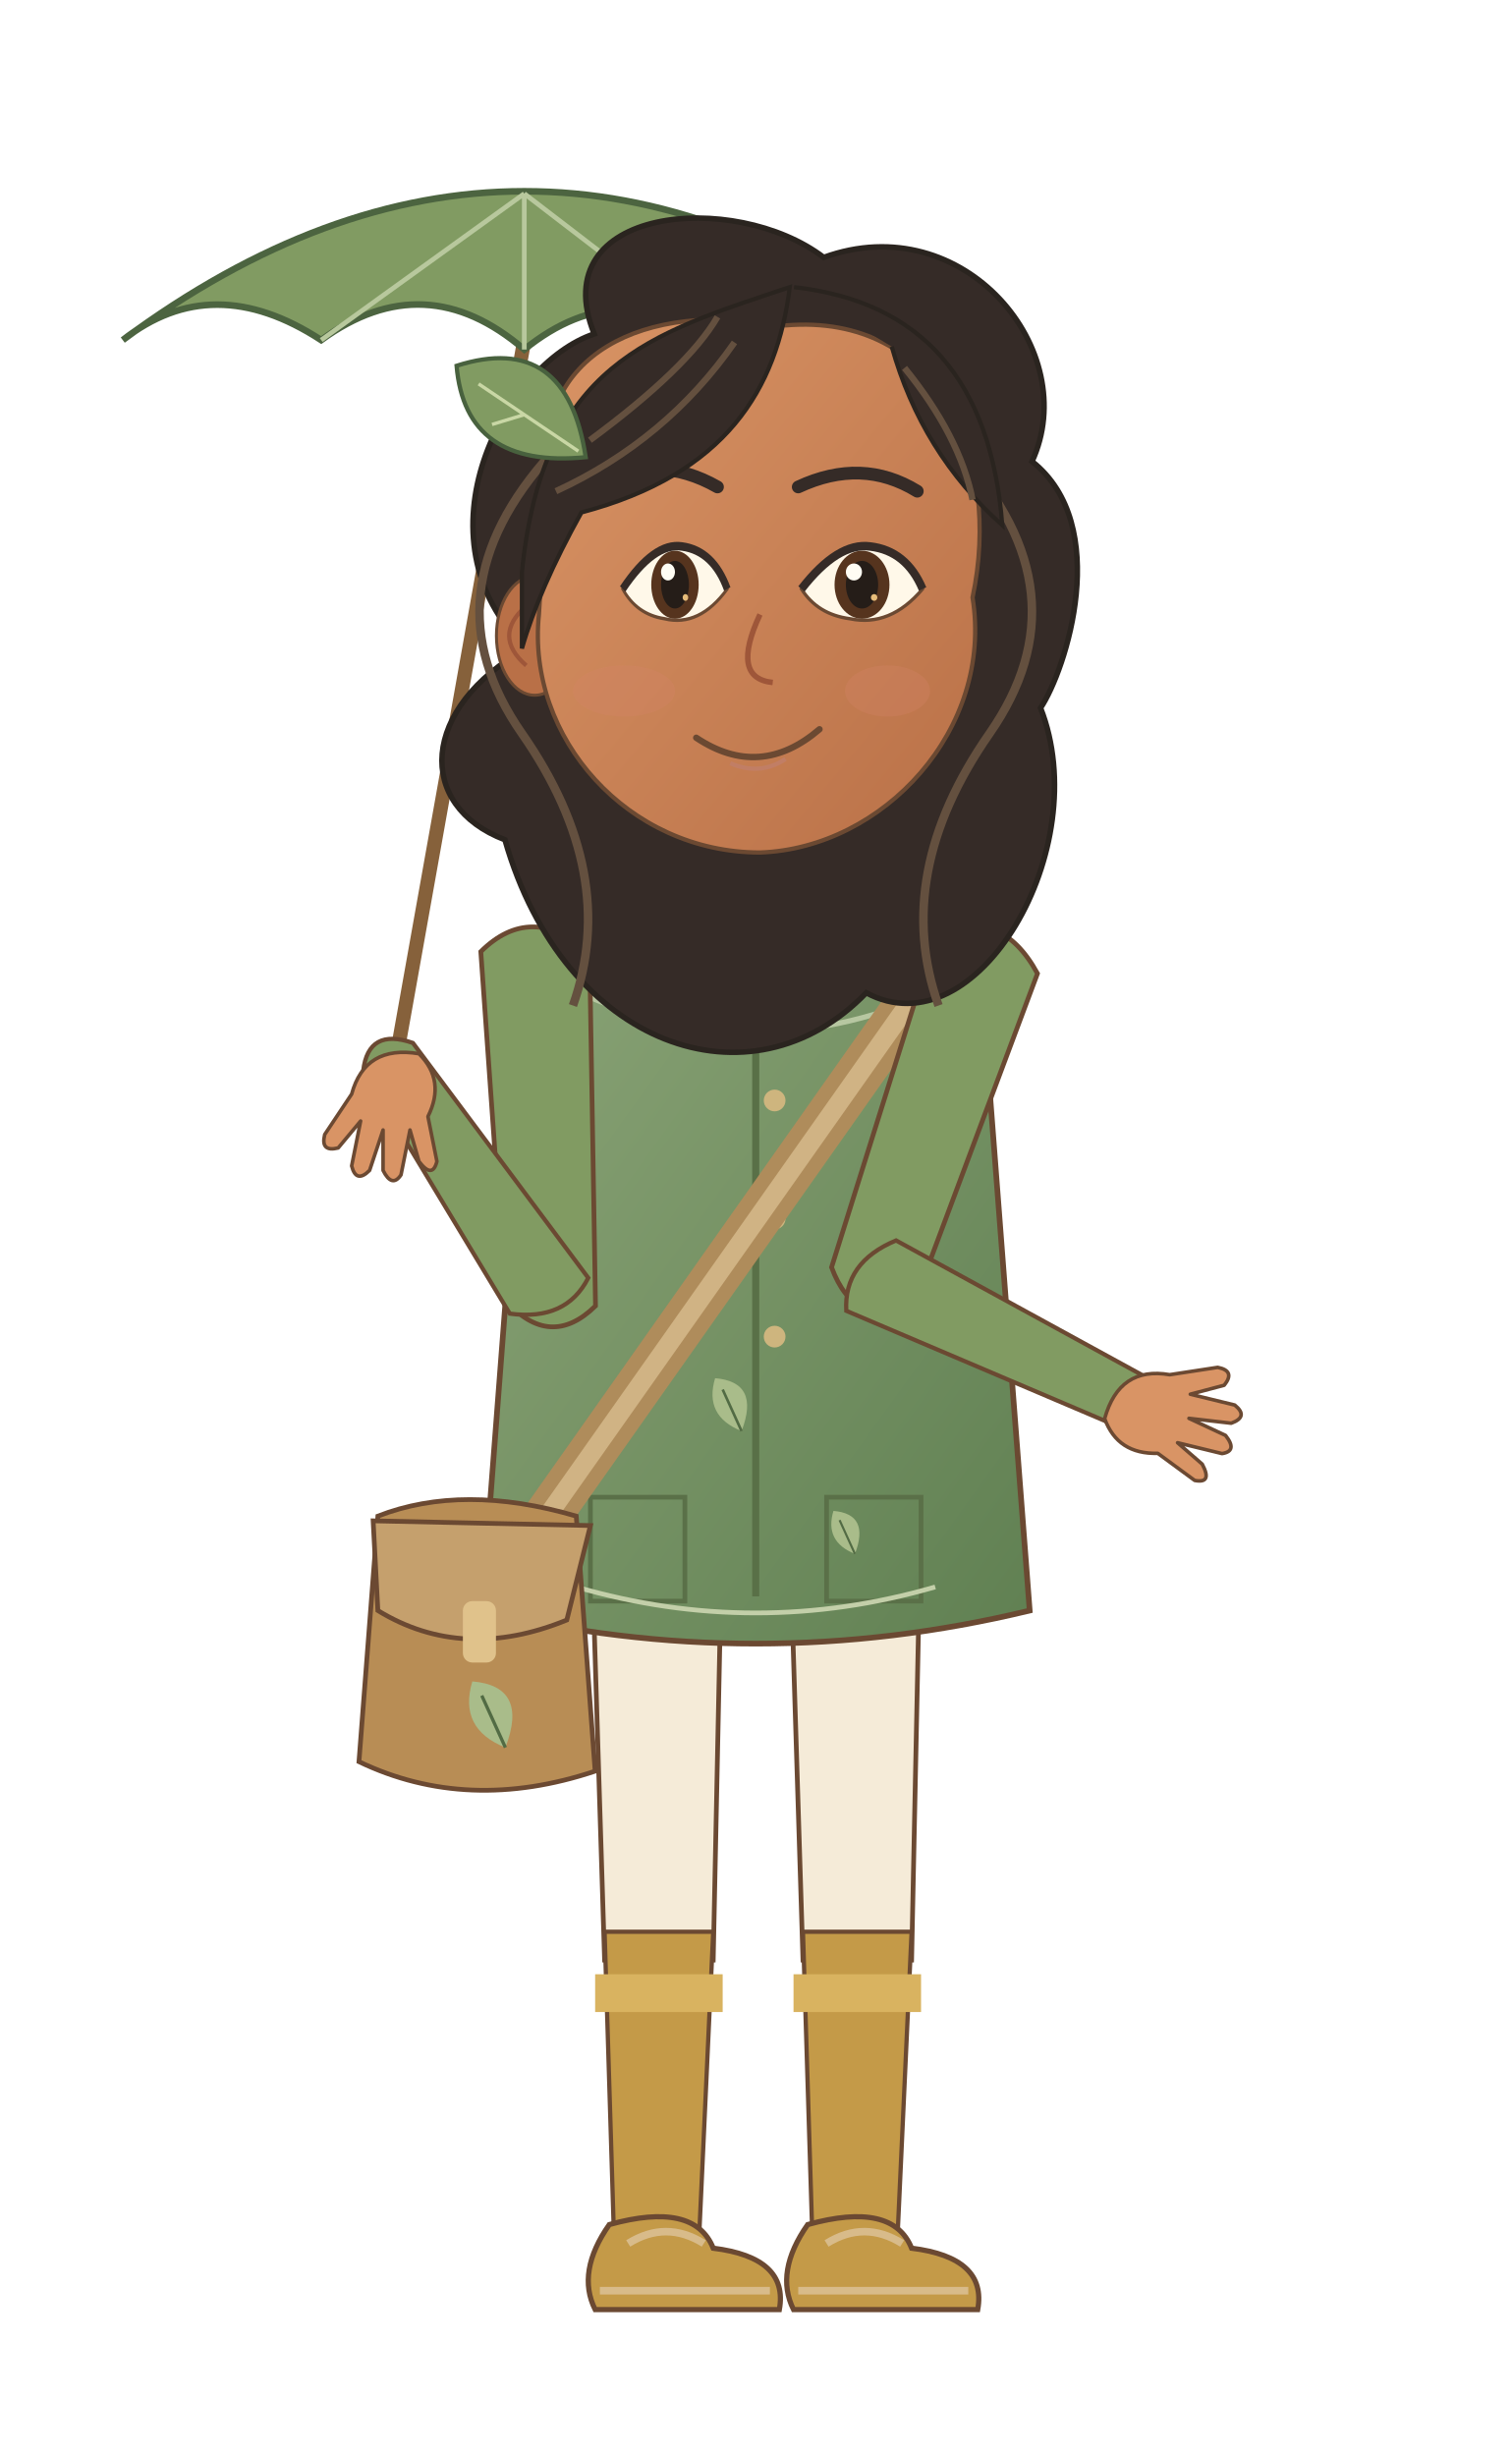
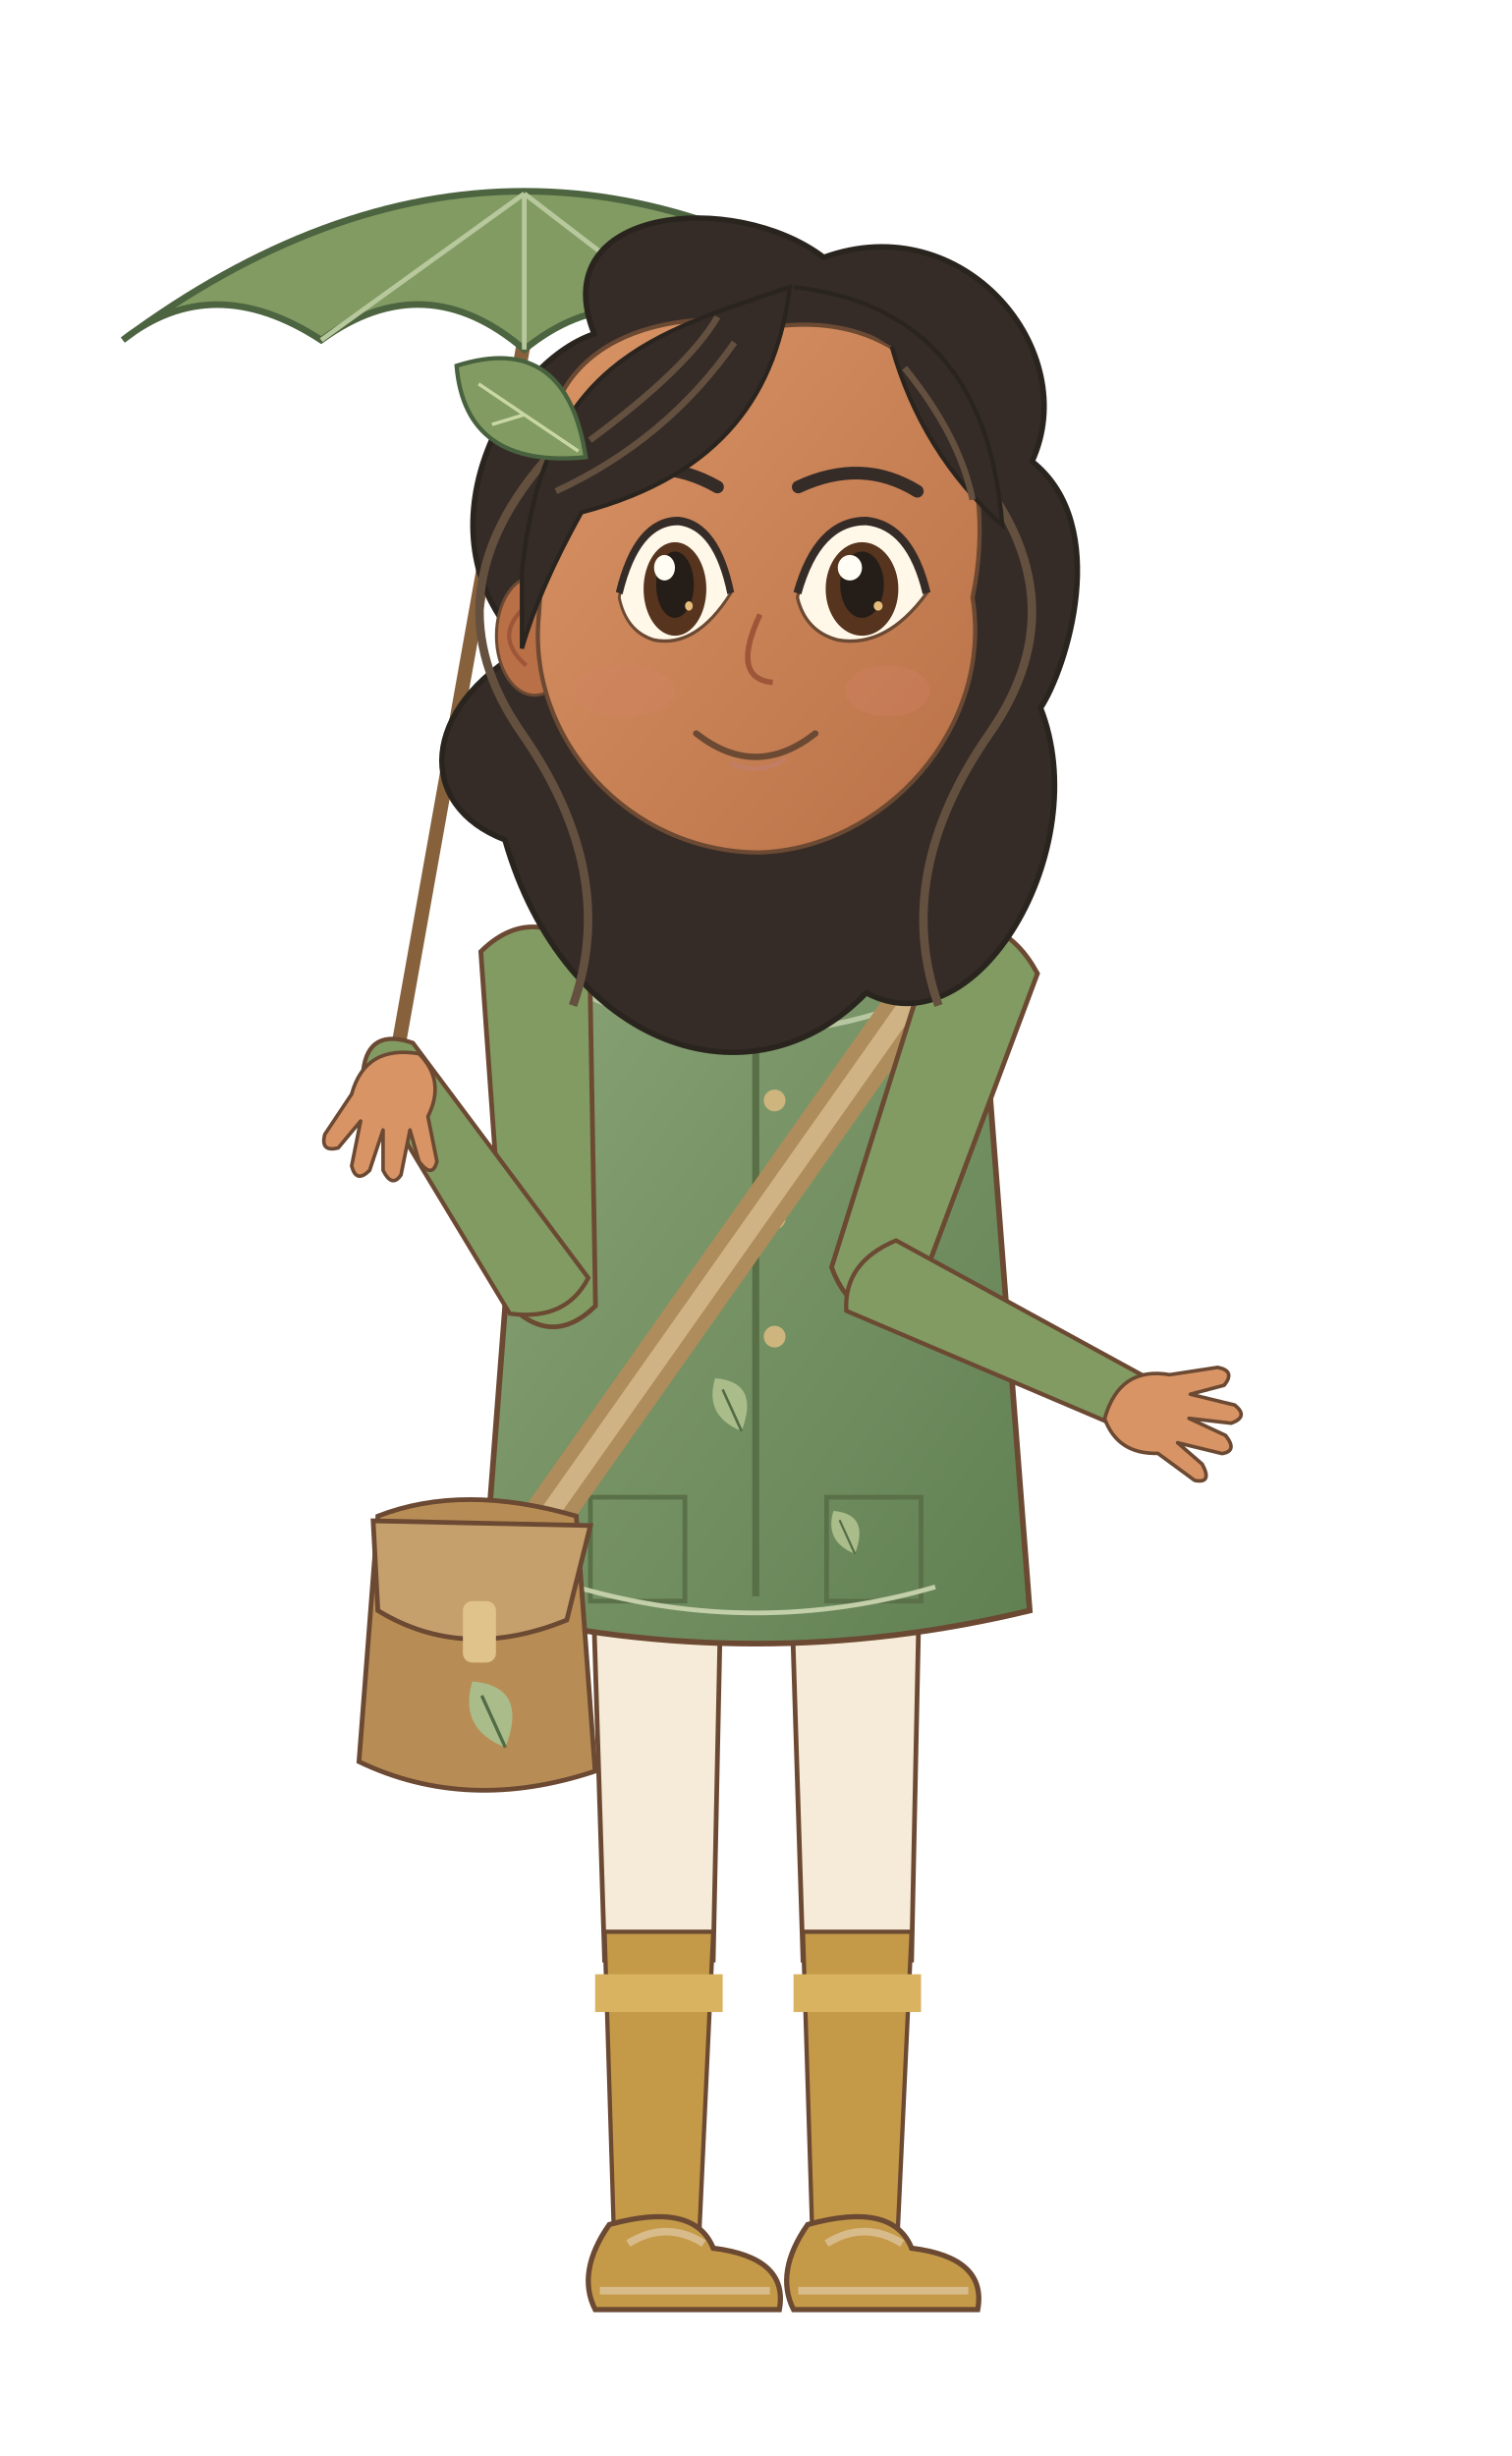
<svg xmlns="http://www.w3.org/2000/svg" width="320" height="520" viewBox="0 0 320 520" data-hrudhi-rig="hrudhi-naturalist-monsoon-talking-three-quarter-gentle" data-chapter="naturalist" data-season="monsoon" data-state="talking" role="img" aria-label="Hrudhi, Growing Naturalist, monsoon wardrobe, Talking (silent); draft character design">
  <defs>
    <linearGradient id="hrudhi-naturalist-monsoon-talking-three-quarter-gentle-skin" x1="0" y1="0" x2="1" y2="1">
      <stop stop-color="#D99465" />
      <stop offset="1" stop-color="#B97047" />
    </linearGradient>
    <linearGradient id="hrudhi-naturalist-monsoon-talking-three-quarter-gentle-cloth" x1="0" y1="0" x2="1" y2="1">
      <stop stop-color="#8CA578" />
      <stop offset="1" stop-color="#608052" />
    </linearGradient>
    <style>@keyframes hrudhi-naturalist-monsoon-talking-three-quarter-gentle-body{0%{transform:translate(0px,0px) rotate(0deg) scale(1,1)}50%{transform:translate(0px,-1.1px) rotate(0deg) scale(1,1)}100%{transform:translate(0px,0px) rotate(0deg) scale(1,1)}}[data-hrudhi-rig="hrudhi-naturalist-monsoon-talking-three-quarter-gentle"] [data-part="body"]{animation:hrudhi-naturalist-monsoon-talking-three-quarter-gentle-body 3600ms linear 1 both}@keyframes hrudhi-naturalist-monsoon-talking-three-quarter-gentle-head{0%{transform:translate(0px,0px) rotate(0deg) scale(1,1)}50%{transform:translate(0px,0px) rotate(-1.2deg) scale(1,1)}100%{transform:translate(0px,0px) rotate(0deg) scale(1,1)}}[data-hrudhi-rig="hrudhi-naturalist-monsoon-talking-three-quarter-gentle"] [data-part="head"]{animation:hrudhi-naturalist-monsoon-talking-three-quarter-gentle-head 3600ms linear 1 both}@keyframes hrudhi-naturalist-monsoon-talking-three-quarter-gentle-lowerRight{0%{transform:translate(0px,0px) rotate(-83.157deg) scale(1,1)}30%{transform:translate(0px,0px) rotate(-90.157deg) scale(1,1)}65%{transform:translate(0px,0px) rotate(-79.157deg) scale(1,1)}100%{transform:translate(0px,0px) rotate(-83.157deg) scale(1,1)}}[data-hrudhi-rig="hrudhi-naturalist-monsoon-talking-three-quarter-gentle"] [data-part="lowerRight"]{animation:hrudhi-naturalist-monsoon-talking-three-quarter-gentle-lowerRight 3600ms linear 1 both}@keyframes hrudhi-naturalist-monsoon-talking-three-quarter-gentle-handRight{0%{transform:translate(0px,0px) rotate(-0.818deg) scale(1,1)}45%{transform:translate(0px,0px) rotate(-5.818deg) scale(1,1)}100%{transform:translate(0px,0px) rotate(-0.818deg) scale(1,1)}}[data-hrudhi-rig="hrudhi-naturalist-monsoon-talking-three-quarter-gentle"] [data-part="handRight"]{animation:hrudhi-naturalist-monsoon-talking-three-quarter-gentle-handRight 3600ms linear 1 both}@keyframes hrudhi-naturalist-monsoon-talking-three-quarter-gentle-blink{0%{opacity:0}32%{opacity:0}33.5%{opacity:1}36%{opacity:0}76%{opacity:0}77.5%{opacity:1}80%{opacity:0}100%{opacity:0}}[data-hrudhi-rig="hrudhi-naturalist-monsoon-talking-three-quarter-gentle"] [data-part="blink"]{animation:hrudhi-naturalist-monsoon-talking-three-quarter-gentle-blink 3600ms linear 1 both}@keyframes hrudhi-naturalist-monsoon-talking-three-quarter-gentle-mouth-rest{0%{opacity:1}12%{opacity:0}22%{opacity:0}31%{opacity:0}40%{opacity:0}50%{opacity:0}58%{opacity:0}68%{opacity:0}78%{opacity:0}89%{opacity:0}100%{opacity:1}}[data-hrudhi-rig="hrudhi-naturalist-monsoon-talking-three-quarter-gentle"] [data-viseme="rest"]{animation:hrudhi-naturalist-monsoon-talking-three-quarter-gentle-mouth-rest 3600ms steps(1,end) 1 both}@keyframes hrudhi-naturalist-monsoon-talking-three-quarter-gentle-mouth-A{0%{opacity:0}12%{opacity:1}22%{opacity:0}31%{opacity:0}40%{opacity:0}50%{opacity:0}58%{opacity:0}68%{opacity:0}78%{opacity:0}89%{opacity:1}100%{opacity:0}}[data-hrudhi-rig="hrudhi-naturalist-monsoon-talking-three-quarter-gentle"] [data-viseme="A"]{animation:hrudhi-naturalist-monsoon-talking-three-quarter-gentle-mouth-A 3600ms steps(1,end) 1 both}@keyframes hrudhi-naturalist-monsoon-talking-three-quarter-gentle-mouth-E{0%{opacity:0}12%{opacity:0}22%{opacity:1}31%{opacity:0}40%{opacity:0}50%{opacity:0}58%{opacity:0}68%{opacity:0}78%{opacity:1}89%{opacity:0}100%{opacity:0}}[data-hrudhi-rig="hrudhi-naturalist-monsoon-talking-three-quarter-gentle"] [data-viseme="E"]{animation:hrudhi-naturalist-monsoon-talking-three-quarter-gentle-mouth-E 3600ms steps(1,end) 1 both}@keyframes hrudhi-naturalist-monsoon-talking-three-quarter-gentle-mouth-M{0%{opacity:0}12%{opacity:0}22%{opacity:0}31%{opacity:1}40%{opacity:0}50%{opacity:0}58%{opacity:0}68%{opacity:0}78%{opacity:0}89%{opacity:0}100%{opacity:0}}[data-hrudhi-rig="hrudhi-naturalist-monsoon-talking-three-quarter-gentle"] [data-viseme="M"]{animation:hrudhi-naturalist-monsoon-talking-three-quarter-gentle-mouth-M 3600ms steps(1,end) 1 both}@keyframes hrudhi-naturalist-monsoon-talking-three-quarter-gentle-mouth-O{0%{opacity:0}12%{opacity:0}22%{opacity:0}31%{opacity:0}40%{opacity:1}50%{opacity:0}58%{opacity:0}68%{opacity:0}78%{opacity:0}89%{opacity:0}100%{opacity:0}}[data-hrudhi-rig="hrudhi-naturalist-monsoon-talking-three-quarter-gentle"] [data-viseme="O"]{animation:hrudhi-naturalist-monsoon-talking-three-quarter-gentle-mouth-O 3600ms steps(1,end) 1 both}@keyframes hrudhi-naturalist-monsoon-talking-three-quarter-gentle-mouth-F{0%{opacity:0}12%{opacity:0}22%{opacity:0}31%{opacity:0}40%{opacity:0}50%{opacity:1}58%{opacity:0}68%{opacity:0}78%{opacity:0}89%{opacity:0}100%{opacity:0}}[data-hrudhi-rig="hrudhi-naturalist-monsoon-talking-three-quarter-gentle"] [data-viseme="F"]{animation:hrudhi-naturalist-monsoon-talking-three-quarter-gentle-mouth-F 3600ms steps(1,end) 1 both}@keyframes hrudhi-naturalist-monsoon-talking-three-quarter-gentle-mouth-U{0%{opacity:0}12%{opacity:0}22%{opacity:0}31%{opacity:0}40%{opacity:0}50%{opacity:0}58%{opacity:1}68%{opacity:0}78%{opacity:0}89%{opacity:0}100%{opacity:0}}[data-hrudhi-rig="hrudhi-naturalist-monsoon-talking-three-quarter-gentle"] [data-viseme="U"]{animation:hrudhi-naturalist-monsoon-talking-three-quarter-gentle-mouth-U 3600ms steps(1,end) 1 both}@keyframes hrudhi-naturalist-monsoon-talking-three-quarter-gentle-mouth-L{0%{opacity:0}12%{opacity:0}22%{opacity:0}31%{opacity:0}40%{opacity:0}50%{opacity:0}58%{opacity:0}68%{opacity:1}78%{opacity:0}89%{opacity:0}100%{opacity:0}}[data-hrudhi-rig="hrudhi-naturalist-monsoon-talking-three-quarter-gentle"] [data-viseme="L"]{animation:hrudhi-naturalist-monsoon-talking-three-quarter-gentle-mouth-L 3600ms steps(1,end) 1 both}@media(prefers-reduced-motion:reduce){[data-hrudhi-rig="hrudhi-naturalist-monsoon-talking-three-quarter-gentle"] [data-part="body"]{animation:none!important;opacity:1}[data-hrudhi-rig="hrudhi-naturalist-monsoon-talking-three-quarter-gentle"] [data-part="head"]{animation:none!important;opacity:1}[data-hrudhi-rig="hrudhi-naturalist-monsoon-talking-three-quarter-gentle"] [data-part="upperLeft"]{animation:none!important;transform:translate(0px,0px) rotate(-2.494deg) scale(1,1)}[data-hrudhi-rig="hrudhi-naturalist-monsoon-talking-three-quarter-gentle"] [data-part="lowerLeft"]{animation:none!important;transform:translate(0px,0px) rotate(148.533deg) scale(1,1)}[data-hrudhi-rig="hrudhi-naturalist-monsoon-talking-three-quarter-gentle"] [data-part="handLeft"]{animation:none!important;transform:translate(0px,0px) rotate(-146.039deg) scale(1,1)}[data-hrudhi-rig="hrudhi-naturalist-monsoon-talking-three-quarter-gentle"] [data-part="upperRight"]{animation:none!important;transform:translate(0px,0px) rotate(18.975deg) scale(1,1)}[data-hrudhi-rig="hrudhi-naturalist-monsoon-talking-three-quarter-gentle"] [data-part="lowerRight"]{animation:none!important;opacity:1}[data-hrudhi-rig="hrudhi-naturalist-monsoon-talking-three-quarter-gentle"] [data-part="handRight"]{animation:none!important;opacity:1}[data-hrudhi-rig="hrudhi-naturalist-monsoon-talking-three-quarter-gentle"] [data-part="thighLeft"]{animation:none!important;transform:translate(0px,0px) rotate(0deg) scale(1,1)}[data-hrudhi-rig="hrudhi-naturalist-monsoon-talking-three-quarter-gentle"] [data-part="shinLeft"]{animation:none!important;transform:translate(0px,0px) rotate(0deg) scale(1,1)}[data-hrudhi-rig="hrudhi-naturalist-monsoon-talking-three-quarter-gentle"] [data-part="footLeft"]{animation:none!important;transform:translate(0px,0px) rotate(0deg) scale(1,1)}[data-hrudhi-rig="hrudhi-naturalist-monsoon-talking-three-quarter-gentle"] [data-part="thighRight"]{animation:none!important;transform:translate(0px,0px) rotate(0deg) scale(1,1)}[data-hrudhi-rig="hrudhi-naturalist-monsoon-talking-three-quarter-gentle"] [data-part="shinRight"]{animation:none!important;transform:translate(0px,0px) rotate(0deg) scale(1,1)}[data-hrudhi-rig="hrudhi-naturalist-monsoon-talking-three-quarter-gentle"] [data-part="footRight"]{animation:none!important;transform:translate(0px,0px) rotate(0deg) scale(1,1)}[data-hrudhi-rig="hrudhi-naturalist-monsoon-talking-three-quarter-gentle"] [data-part="can"]{animation:none!important;transform:translate(0px,0px) rotate(0deg) scale(1,1)}[data-hrudhi-rig="hrudhi-naturalist-monsoon-talking-three-quarter-gentle"] [data-part="water"]{animation:none!important;opacity:0}[data-hrudhi-rig="hrudhi-naturalist-monsoon-talking-three-quarter-gentle"] [data-part="page"]{animation:none!important;transform:translate(0px,0px) rotate(0deg) scale(1,1)}[data-hrudhi-rig="hrudhi-naturalist-monsoon-talking-three-quarter-gentle"] [data-part="blink"]{animation:none!important;opacity:0}[data-hrudhi-rig="hrudhi-naturalist-monsoon-talking-three-quarter-gentle"] [data-viseme]{animation:none!important;opacity:0}[data-hrudhi-rig="hrudhi-naturalist-monsoon-talking-three-quarter-gentle"] [data-viseme="rest"]{opacity:1}}</style>
  </defs>
  <g transform="translate(0 0) translate(160 327) rotate(0) scale(1 1) translate(-160 -327)" data-part="body" data-origin="160 327" style="transform-origin:160px 327px;transform:translate(0px,0px) rotate(0deg) scale(1,1);">
    <g transform="translate(0 0) translate(139 327) rotate(0) scale(1 1) translate(-139 -327)" data-part="thighLeft" data-origin="139 327" style="transform-origin:139px 327px;transform:translate(0px,0px) rotate(0deg) scale(1,1);">
      <path d="M125 319H153L151 415H128Z" fill="#F5EBD8" stroke="#6B4932" stroke-width="1" />
      <g transform="translate(0 0) translate(139 412) rotate(0) scale(1 1) translate(-139 -412)" data-part="shinLeft" data-origin="139 412" style="transform-origin:139px 412px;transform:translate(0px,0px) rotate(0deg) scale(1,1);">
        <path d="M128 409H151L148 474H130Z" fill="#C49A48" stroke="#6B4932" stroke-width=".9" />
        <path d="M126 418H153V426H126Z" fill="#D9B360" />
        <g transform="translate(0 0) translate(139 473) rotate(0) scale(1 1) translate(-139 -473)" data-part="footLeft" data-origin="139 473" style="transform-origin:139px 473px;transform:translate(0px,0px) rotate(0deg) scale(1,1);">
          <path d="M129 471Q147 466 151 476Q167 478 165 489H126Q122 481 129 471Z" fill="#C49A48" stroke="#6B4932" stroke-width="1.1" />
          <path d="M127 485H163 M133 475Q141 470 149 475" fill="none" stroke="#D8BB8A" stroke-width="1.6" />
        </g>
      </g>
    </g>
    <g transform="translate(0 0) translate(181 327) rotate(0) scale(1 1) translate(-181 -327)" data-part="thighRight" data-origin="181 327" style="transform-origin:181px 327px;transform:translate(0px,0px) rotate(0deg) scale(1,1);">
      <path d="M167 319H195L193 415H170Z" fill="#F5EBD8" stroke="#6B4932" stroke-width="1" />
      <g transform="translate(0 0) translate(181 412) rotate(0) scale(1 1) translate(-181 -412)" data-part="shinRight" data-origin="181 412" style="transform-origin:181px 412px;transform:translate(0px,0px) rotate(0deg) scale(1,1);">
        <path d="M170 409H193L190 474H172Z" fill="#C49A48" stroke="#6B4932" stroke-width=".9" />
        <path d="M168 418H195V426H168Z" fill="#D9B360" />
        <g transform="translate(0 0) translate(181 473) rotate(0) scale(1 1) translate(-181 -473)" data-part="footRight" data-origin="181 473" style="transform-origin:181px 473px;transform:translate(0px,0px) rotate(0deg) scale(1,1);">
          <path d="M171 471Q189 466 193 476Q209 478 207 489H168Q164 481 171 471Z" fill="#C49A48" stroke="#6B4932" stroke-width="1.1" />
          <path d="M169 485H205 M175 475Q183 470 191 475" fill="none" stroke="#D8BB8A" stroke-width="1.6" />
        </g>
      </g>
    </g>
    <g transform="translate(83 225)">
      <path d="M0 4L28-153" stroke="#86613B" stroke-width="3" />
      <path d="M-57-153Q28-216 113-153Q93-167 71-151Q49-168 28-151Q7-169-15-153Q-38-168-57-153Z" fill="#819B62" stroke="#4C6440" stroke-width="1.4" />
      <path d="M28-184L-15-153 M28-184V-151 M28-184L71-151" stroke="#B8C89D" fill="none" />
      <g transform="translate(67 -162) scale(0.8)">
        <path d="M0 0Q-10-4-7-14Q5-13 0 0Z" fill="#A9BC8A" />
        <path d="M0 0L-5-11" stroke="#526B44" stroke-width=".7" />
      </g>
    </g>
    <path d="M146 163.58H174V215Q160 223 146 215Z" fill="#D99465" stroke="#6B4932" stroke-width=".8" />
    <path d="M113 198Q160 176 207 198L218 341Q160 355 102 341Z" fill="url(#hrudhi-naturalist-monsoon-talking-three-quarter-gentle-cloth)" stroke="#6B4932" stroke-width="1.2" />
    <path d="M120 209Q160 228 200 209" fill="none" stroke="#B7C7A1" stroke-width="1.1" />
    <path d="M160 207V338" stroke="#597047" stroke-width="1.5" />
    <circle cx="164" cy="233" r="2.3" fill="#CEB57E" />
    <circle cx="164" cy="258" r="2.3" fill="#CEB57E" />
    <circle cx="164" cy="283" r="2.3" fill="#CEB57E" />
    <path d="M125 317h20v22h-20Z M175 317h20v22h-20Z" fill="none" stroke="#5A7048" />
    <path d="M122 336Q160 347 198 336" stroke="#C3CFA9" stroke-width="1" fill="none" />
    <g transform="translate(157 303) scale(0.8)">
      <path d="M0 0Q-10-4-7-14Q5-13 0 0Z" fill="#A9BC8A" />
      <path d="M0 0L-5-11" stroke="#526B44" stroke-width=".7" />
    </g>
    <g transform="translate(181 329) scale(0.65)">
      <path d="M0 0Q-10-4-7-14Q5-13 0 0Z" fill="#A9BC8A" />
      <path d="M0 0L-5-11" stroke="#526B44" stroke-width=".7" />
    </g>
    <path d="M197 206L106 335" stroke="#AF8C5B" stroke-width="10" />
    <path d="M197 206L106 335" stroke="#D0B384" stroke-width="4" />
    <g transform="translate(97 321)">
      <path d="M-17 0Q1-7 25 0L29 54Q2 63-21 52Z" fill="#B88D55" stroke="#6B4932" />
      <path d="M-18 1L28 2L23 22Q1 31-17 20Z" fill="#C5A06D" stroke="#6B4932" />
      <rect x="1" y="18" width="7" height="13" rx="2" fill="#E0C28B" />
      <g transform="translate(10 49) scale(1)">
        <path d="M0 0Q-10-4-7-14Q5-13 0 0Z" fill="#A9BC8A" />
        <path d="M0 0L-5-11" stroke="#526B44" stroke-width=".7" />
      </g>
    </g>
    <g transform="translate(0 0) translate(113 206) rotate(-2.494) scale(1 1) translate(-113 -206)" data-part="upperLeft" data-origin="113 206" style="transform-origin:113px 206px;transform:translate(0px,0px) rotate(-2.494deg) scale(1,1);">
      <path d="M102 201Q113 191 125 202L123 277Q113 286 104 275Z" fill="#819B62" stroke="#6B4932" stroke-width="1" />
      <g transform="translate(0 0) translate(113 274) rotate(148.533) scale(1 1) translate(-113 -274)" data-part="lowerLeft" data-origin="113 274" style="transform-origin:113px 274px;transform:translate(0px,0px) rotate(148.533deg) scale(1,1);">
        <path d="M104 272Q113 267 122 275L119 335Q113 342 107 334Z" fill="#819B62" stroke="#6B4932" stroke-width=".9" />
        <g transform="translate(0 0) translate(113 333) rotate(-146.039) scale(1 1) translate(-113 -333)" data-part="handLeft" data-origin="113 333" style="transform-origin:113px 333px;transform:translate(0px,0px) rotate(-146.039deg) scale(1,1);">
          <g transform="translate(113 333) scale(-0.95 0.95)" fill="#D99465" stroke="#6B4932" stroke-width=".8" stroke-linejoin="round">
            <path d="M-6-2Q-12 4-8 12L-10 22Q-9 26-6 22L-4 15L-2 25Q0 28 2 24L2 15L5 24Q8 27 9 23L7 13L12 19Q16 20 15 16L9 7Q6-4-6-2Z" />
          </g>
        </g>
      </g>
    </g>
    <g transform="translate(0 0) translate(207 206) rotate(18.975) scale(1 1) translate(-207 -206)" data-part="upperRight" data-origin="207 206" style="transform-origin:207px 206px;transform:translate(0px,0px) rotate(18.975deg) scale(1,1);">
      <path d="M196 201Q207 191 219 202L217 277Q207 286 198 275Z" fill="#819B62" stroke="#6B4932" stroke-width="1" />
      <g transform="translate(0 0) translate(207 274) rotate(-83.157) scale(1 1) translate(-207 -274)" data-part="lowerRight" data-origin="207 274" style="transform-origin:207px 274px;transform:translate(0px,0px) rotate(-83.157deg) scale(1,1);">
        <path d="M198 272Q207 267 216 275L213 335Q207 342 201 334Z" fill="#819B62" stroke="#6B4932" stroke-width=".9" />
        <g transform="translate(0 0) translate(207 333) rotate(-0.818) scale(1 1) translate(-207 -333)" data-part="handRight" data-origin="207 333" style="transform-origin:207px 333px;transform:translate(0px,0px) rotate(-0.818deg) scale(1,1);">
          <g transform="translate(207 333) scale(0.95 0.95)" fill="#D99465" stroke="#6B4932" stroke-width=".8" stroke-linejoin="round">
            <path d="M-6-2Q-12 4-8 12L-10 22Q-9 26-6 22L-4 15L-2 25Q0 28 2 24L2 15L5 24Q8 27 9 23L7 13L12 19Q16 20 15 16L9 7Q6-4-6-2Z" />
          </g>
        </g>
      </g>
    </g>
    <g transform="translate(0 0) translate(160 122) rotate(0) scale(1 1) translate(-160 -122)" data-part="head" data-origin="160 122" style="transform-origin:160px 122px;transform:translate(0px,0px) rotate(0deg) scale(1,1);">
      <g transform="translate(160 122) scale(0.9)">
        <path d="M-54 17C-81-9-59-50-38-57C-50-87-5-91 16-75C49-87 77-53 65-27C84-12 73 22 67 31C80 64 52 112 26 98C-1 126-45 111-59 62C-80 54-79 31-54 17Z" fill="#352B27" stroke="#2A241F" stroke-width="1.3" />
        <path d="M-48-29Q-78 4 -55 37T-43 101" stroke="#64503F" stroke-width="2" fill="none" />
        <path d="M48-29Q78 4 55 37T43 101" stroke="#64503F" stroke-width="2" fill="none" />
        <ellipse cx="-52" cy="14" rx="9" ry="14" fill="#B97047" stroke="#6B4932" stroke-width=".7" />
        <path d="M-54 7q-8 7 0 14" stroke="#9E5639" fill="none" />
        <path d="M-49-23C-52-52-27-65 7-59C43-62 58-28 51 5C56 36 30 64 1 65C-30 65-54 38-51 9Z" fill="url(#hrudhi-naturalist-monsoon-talking-three-quarter-gentle-skin)" stroke="#6B4932" stroke-width="1" />
        <ellipse cx="-31" cy="27" rx="12" ry="6" fill="#D58368" opacity=".3" />
        <ellipse cx="31" cy="27" rx="10" ry="6" fill="#D58368" opacity=".3" />
        <g transform="translate(-19 0) scale(0.82 1)">
-           <path d="M-15 3Q-6-8 2-7Q11-6 15 3Q7 12-3 10Q-11 9-15 3Z" fill="#FFF8E9" stroke="#6B4932" stroke-width=".8" />
-           <ellipse cy="2" rx="6.8" ry="8" fill="#56341E" />
-           <ellipse cy="2" rx="4" ry="5.6" fill="#251D18" />
-           <circle cx="-2" cy="-1" r="2" fill="#FFFDF4" />
-           <circle cx="3" cy="5" r=".8" fill="#E6BC7A" />
-           <path d="M-15 3Q-6-8 2-7Q11-6 15 3" stroke="#352B27" stroke-width="2" fill="none" />
+           <path d="M-16 5Q-12-13 0-13Q12-13 16 4Q6 17-6 15Q-14 13-16 5Z" fill="#FFF8E9" stroke="#6B4932" stroke-width=".8" />
+           <ellipse cy="3" rx="9" ry="11" fill="#56341E" />
+           <ellipse cy="2" rx="5.4" ry="7.8" fill="#251D18" />
+           <circle cx="-3" cy="-2" r="3" fill="#FFFDF4" />
+           <circle cx="4" cy="7" r="1.1" fill="#E6BC7A" />
+           <path d="M-16 4Q-11-13 1-13Q12-12 16 4" stroke="#352B27" stroke-width="2" fill="none" />
        </g>
        <g transform="translate(25 0) scale(0.95 1)">
-           <path d="M-15 3Q-6-8 2-7Q11-6 15 3Q7 12-3 10Q-11 9-15 3Z" fill="#FFF8E9" stroke="#6B4932" stroke-width=".8" />
-           <ellipse cy="2" rx="6.8" ry="8" fill="#56341E" />
-           <ellipse cy="2" rx="4" ry="5.6" fill="#251D18" />
-           <circle cx="-2" cy="-1" r="2" fill="#FFFDF4" />
-           <circle cx="3" cy="5" r=".8" fill="#E6BC7A" />
-           <path d="M-15 3Q-6-8 2-7Q11-6 15 3" stroke="#352B27" stroke-width="2" fill="none" />
+           <path d="M-16 5Q-12-13 0-13Q12-13 16 4Q6 17-6 15Q-14 13-16 5Z" fill="#FFF8E9" stroke="#6B4932" stroke-width=".8" />
+           <ellipse cy="3" rx="9" ry="11" fill="#56341E" />
+           <ellipse cy="2" rx="5.4" ry="7.8" fill="#251D18" />
+           <circle cx="-3" cy="-2" r="3" fill="#FFFDF4" />
+           <circle cx="4" cy="7" r="1.1" fill="#E6BC7A" />
+           <path d="M-16 4Q-11-13 1-13Q12-12 16 4" stroke="#352B27" stroke-width="2" fill="none" />
        </g>
        <path d="M-38 -22Q-23 -29 -9 -21 M10 -21Q25 -28 38 -20" stroke="#352B27" stroke-width="3" stroke-linecap="round" fill="none" />
        <path d="M1 9q-7 15 3 16" stroke="#9E5639" stroke-width="1.3" fill="none" />
        <g transform="translate(0 0)">
          <g data-viseme="rest" style="opacity:1">
-             <path d="M-14 38Q1 48 15 36" stroke="#6B4932" stroke-width="1.5" stroke-linecap="round" fill="none" />
+             <path d="M-14 37Q0 48 14 37" stroke="#6B4932" stroke-width="1.5" stroke-linecap="round" fill="none" />
            <path d="M-6 44Q1 47 7 43" stroke="#C17E65" fill="none" />
          </g>
          <g data-viseme="A" style="opacity:0">
            <ellipse cy="42" rx="10" ry="11" fill="#783D34" />
            <path d="M-6 48Q0 44 6 48" stroke="#D79080" stroke-width="3" fill="none" />
          </g>
          <g data-viseme="E" style="opacity:0">
            <ellipse cy="41" rx="13" ry="7" fill="#783D34" />
            <path d="M-8 37H8" stroke="#FFF4DE" stroke-width="3" />
          </g>
          <g data-viseme="O" style="opacity:0">
            <ellipse cy="42" rx="7" ry="10" fill="#783D34" />
          </g>
          <g data-viseme="U" style="opacity:0">
            <ellipse cy="42" rx="5.5" ry="8" fill="#783D34" />
          </g>
          <g data-viseme="M" style="opacity:0">
            <path d="M-12 41Q0 44 12 41" stroke="#6B4932" stroke-width="1.5" stroke-linecap="round" fill="none" />
          </g>
          <g data-viseme="F" style="opacity:0">
            <path d="M-11 38Q0 33 11 38L7 44Q0 49-7 44Z" fill="#A65D51" />
            <path d="M-7 37H7" stroke="#FFF4DE" stroke-width="3" />
          </g>
          <g data-viseme="L" style="opacity:0">
            <ellipse cy="41" rx="10" ry="8" fill="#783D34" />
            <path d="M-5 43Q0 34 5 43" fill="#D99483" />
          </g>
        </g>
        <g data-part="blink" style="opacity:0">
          <path d="M-40 4Q-23 19-7 4V-15H-40Z M7 4Q23 19 40 4V-15H7Z" fill="#D99465" />
          <path d="M-37 5q14 10 28 0 M10 5q14 10 27 0" stroke="#352B27" fill="none" />
        </g>
        <path d="M-55-1C-50-50-25-57 8-68C5-44-7-24-41-15Q-51 3-55 17Z M9-68Q54-63 58-12Q39-29 32-54" fill="#352B27" stroke="#2A241F" stroke-width="1" />
        <path d="M-47-20Q-21-32-5-55 M-39-32Q-16-49-9-61 M35-49Q48-33 51-18" stroke="#64503F" stroke-width="1.5" fill="none" />
        <g transform="translate(-40 -28) rotate(-24)">
          <path d="M0 0Q-27-9-19-32Q8-29 0 0Z" fill="#819B62" stroke="#48613E" />
          <path d="M-1-2L-16-26M-9-15l-8-1" stroke="#C9D7A5" stroke-width=".8" />
        </g>
      </g>
    </g>
  </g>
</svg>
